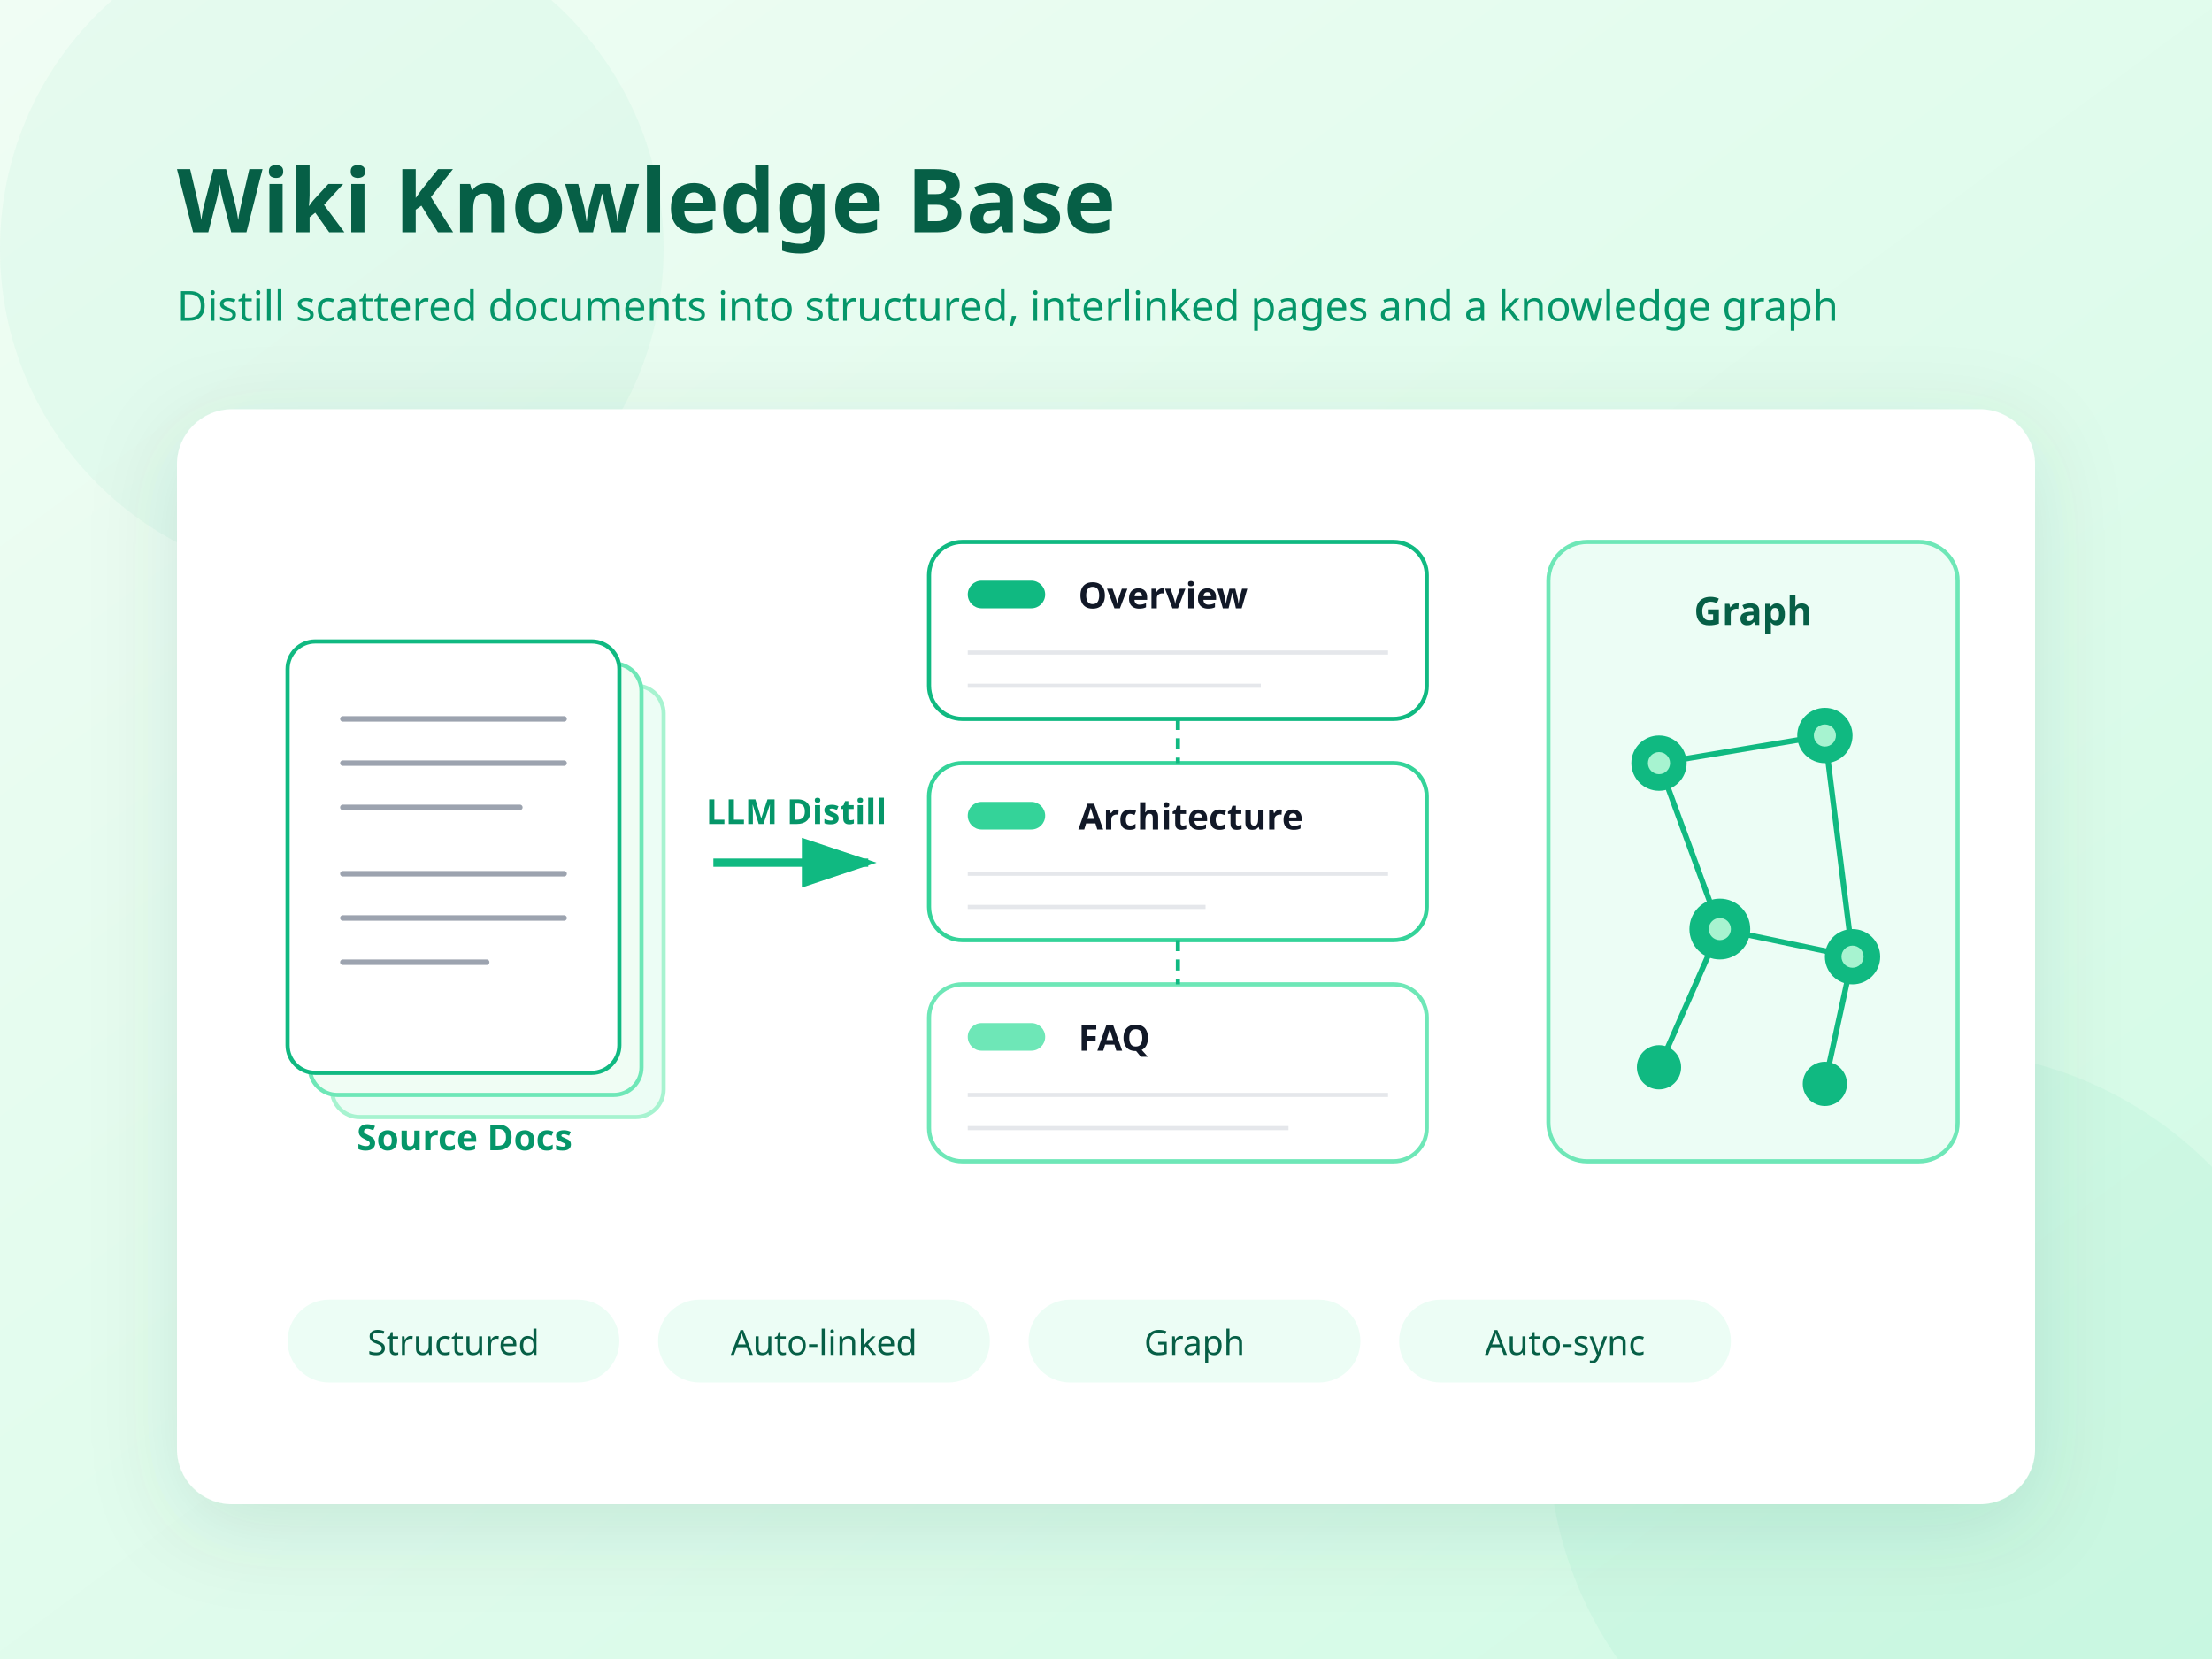
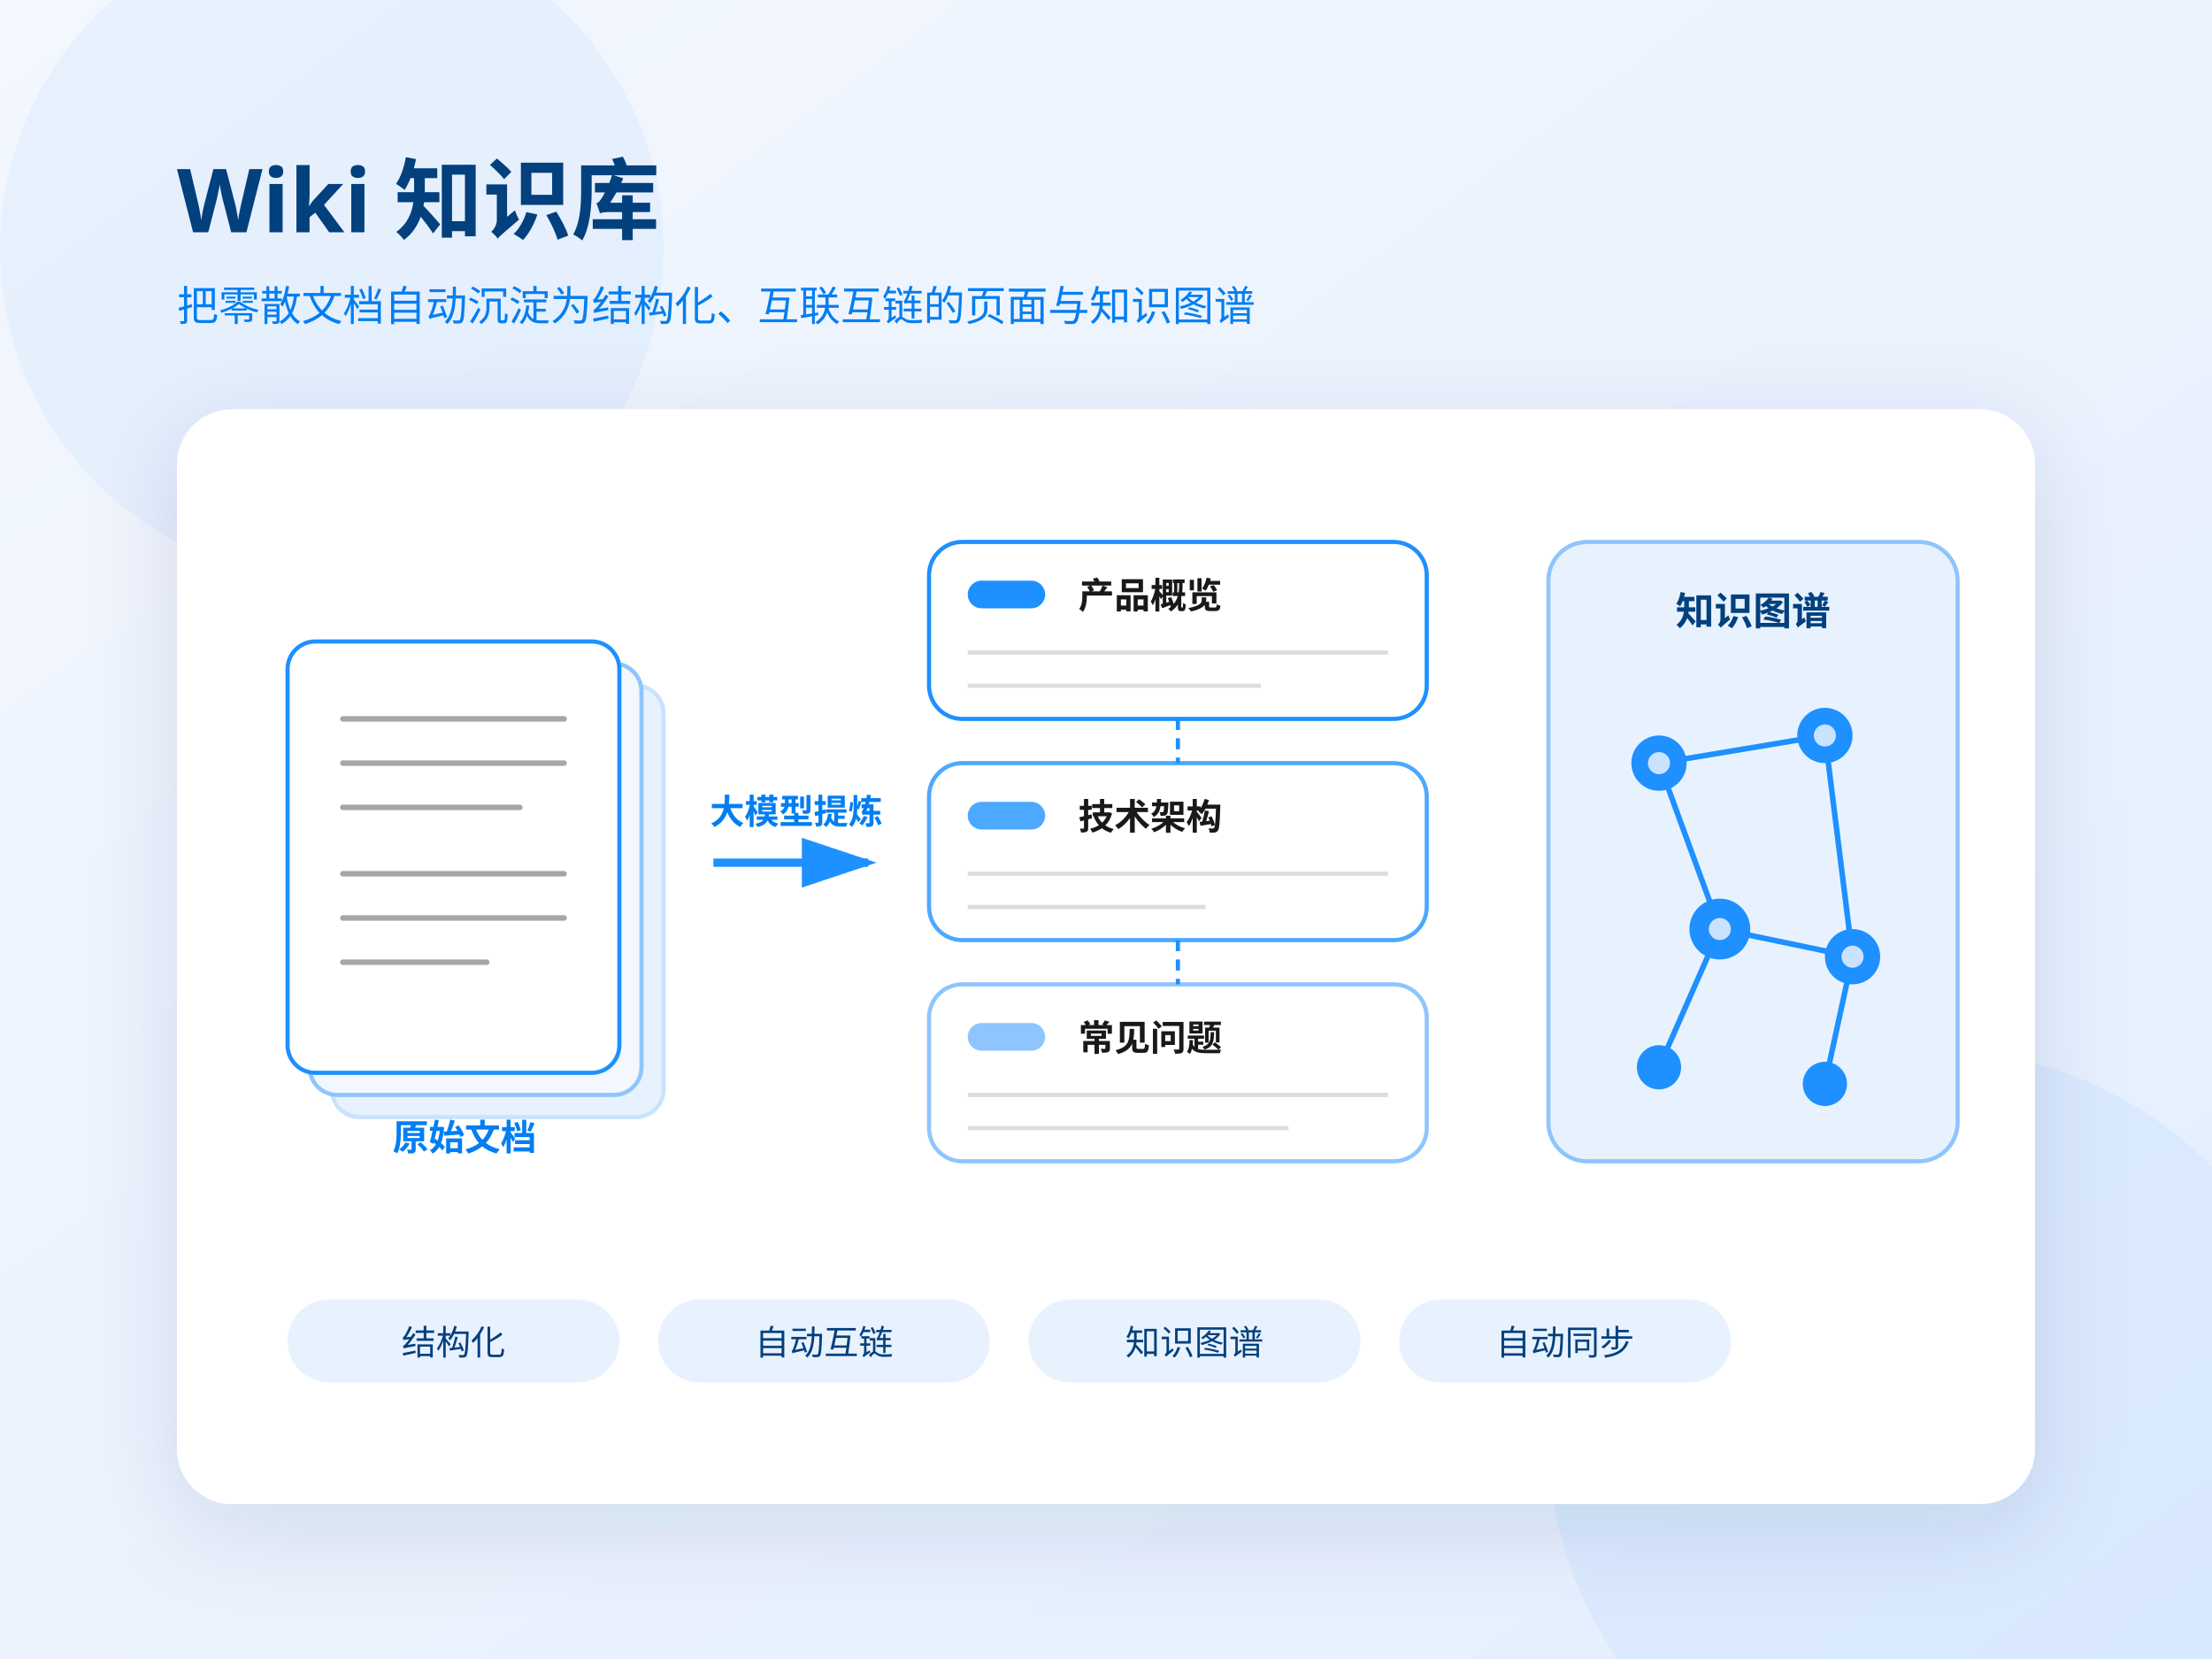
- <svg xmlns="http://www.w3.org/2000/svg" viewBox="0 0 800 600">
+ <svg xmlns="http://www.w3.org/2000/svg" viewBox="0 0 800 600" font-family="Noto Sans SC, Source Han Sans SC, PingFang SC, Microsoft YaHei, sans-serif">
  <defs>
    <linearGradient id="bg3" x1="0%" y1="0%" x2="100%" y2="100%">
-       <stop offset="0%" stop-color="#F0FDF4" />
-       <stop offset="100%" stop-color="#D1FAE5" />
+       <stop offset="0%" stop-color="#F3F7FE" />
+       <stop offset="100%" stop-color="#E3EEFE" />
    </linearGradient>
    <filter id="soft3" x="-20%" y="-20%" width="140%" height="140%">
-       <feDropShadow dx="0" dy="8" stdDeviation="16" flood-color="#065F46" flood-opacity="0.12" />
+       <feDropShadow dx="0" dy="8" stdDeviation="16" flood-color="#01315F" flood-opacity="0.12" />
    </filter>
  </defs>
  <rect width="800" height="600" fill="url(#bg3)" />
-   <circle cx="120" cy="90" r="120" fill="#10B981" opacity="0.05" />
-   <circle cx="700" cy="520" r="140" fill="#34D399" opacity="0.06" />
-   <text x="64" y="84" font-family="PingFang SC, sans-serif" font-size="32" font-weight="700" fill="#065F46">Wiki Knowledge Base</text>
-   <text x="64" y="116" font-family="PingFang SC, sans-serif" font-size="15" fill="#059669">Distill scattered documents into structured, interlinked pages and a knowledge graph</text>
+   <circle cx="120" cy="90" r="120" fill="#037EF2" opacity="0.05" />
+   <circle cx="700" cy="520" r="140" fill="#1E90FF" opacity="0.06" />
+   <text x="64" y="84" font-size="32" font-weight="700" fill="#02407E">Wiki 知识库</text>
+   <text x="64" y="116" font-size="15" fill="#037EF2">把零散文档自动沉淀为结构化、互联互链的页面与知识图谱</text>
  <g filter="url(#soft3)">
    <rect x="64" y="148" width="672" height="396" rx="20" fill="#FFFFFF" />
  </g>
  <g transform="translate(104, 232)">
-     <rect x="16" y="16" width="120" height="156" rx="10" fill="#ECFDF5" stroke="#A7F3D0" stroke-width="1.5" />
-     <rect x="8" y="8" width="120" height="156" rx="10" fill="#F0FDF4" stroke="#6EE7B7" stroke-width="1.5" />
-     <rect x="0" y="0" width="120" height="156" rx="10" fill="#FFFFFF" stroke="#10B981" stroke-width="1.5" />
-     <g stroke="#9CA3AF" stroke-width="2" stroke-linecap="round">
+     <rect x="16" y="16" width="120" height="156" rx="10" fill="#E8F2FE" stroke="#C9E2FE" stroke-width="1.5" />
+     <rect x="8" y="8" width="120" height="156" rx="10" fill="#F3F7FE" stroke="#8FC5FE" stroke-width="1.5" />
+     <rect x="0" y="0" width="120" height="156" rx="10" fill="#FFFFFF" stroke="#1E90FF" stroke-width="1.5" />
+     <g stroke="#A6A6A6" stroke-width="2" stroke-linecap="round">
      <line x1="20" y1="28" x2="100" y2="28" />
      <line x1="20" y1="44" x2="100" y2="44" />
      <line x1="20" y1="60" x2="84" y2="60" />
      <line x1="20" y1="84" x2="100" y2="84" />
      <line x1="20" y1="100" x2="100" y2="100" />
      <line x1="20" y1="116" x2="72" y2="116" />
    </g>
-     <text x="64" y="184" font-family="PingFang SC, sans-serif" font-size="13" font-weight="600" fill="#059669" text-anchor="middle">Source Docs</text>
+     <text x="64" y="184" font-size="13" font-weight="600" fill="#037EF2" text-anchor="middle">原始文档</text>
  </g>
  <g transform="translate(258, 300)">
-     <path d="M0 12 H56" stroke="#10B981" stroke-width="3" marker-end="url(#arr3)" />
-     <text x="30" y="-2" font-family="PingFang SC, sans-serif" font-size="12.5" font-weight="600" fill="#059669" text-anchor="middle">LLM Distill</text>
+     <path d="M0 12 H56" stroke="#1E90FF" stroke-width="3" marker-end="url(#arr3)" />
+     <text x="30" y="-2" font-size="12.5" font-weight="600" fill="#037EF2" text-anchor="middle">大模型提炼</text>
  </g>
  <g transform="translate(336, 196)">
-     <rect width="180" height="64" rx="12" fill="#FFFFFF" stroke="#10B981" stroke-width="1.5" />
-     <rect x="14" y="14" width="28" height="10" rx="5" fill="#10B981" />
-     <text x="54" y="24" font-family="PingFang SC, sans-serif" font-size="13" font-weight="600" fill="#111827">Overview</text>
-     <line x1="14" y1="40" x2="166" y2="40" stroke="#E5E7EB" stroke-width="1.5" />
-     <line x1="14" y1="52" x2="120" y2="52" stroke="#E5E7EB" stroke-width="1.5" />
+     <rect width="180" height="64" rx="12" fill="#FFFFFF" stroke="#1E90FF" stroke-width="1.5" />
+     <rect x="14" y="14" width="28" height="10" rx="5" fill="#1E90FF" />
+     <text x="54" y="24" font-size="13" font-weight="600" fill="rgba(0,0,0,0.9)">产品概览</text>
+     <line x1="14" y1="40" x2="166" y2="40" stroke="#DCDCDC" stroke-width="1.5" />
+     <line x1="14" y1="52" x2="120" y2="52" stroke="#DCDCDC" stroke-width="1.5" />
  </g>
  <g transform="translate(336, 276)">
-     <rect width="180" height="64" rx="12" fill="#FFFFFF" stroke="#34D399" stroke-width="1.5" />
-     <rect x="14" y="14" width="28" height="10" rx="5" fill="#34D399" />
-     <text x="54" y="24" font-family="PingFang SC, sans-serif" font-size="13" font-weight="600" fill="#111827">Architecture</text>
-     <line x1="14" y1="40" x2="166" y2="40" stroke="#E5E7EB" stroke-width="1.5" />
-     <line x1="14" y1="52" x2="100" y2="52" stroke="#E5E7EB" stroke-width="1.5" />
+     <rect width="180" height="64" rx="12" fill="#FFFFFF" stroke="#4DA8FF" stroke-width="1.5" />
+     <rect x="14" y="14" width="28" height="10" rx="5" fill="#4DA8FF" />
+     <text x="54" y="24" font-size="13" font-weight="600" fill="rgba(0,0,0,0.9)">技术架构</text>
+     <line x1="14" y1="40" x2="166" y2="40" stroke="#DCDCDC" stroke-width="1.5" />
+     <line x1="14" y1="52" x2="100" y2="52" stroke="#DCDCDC" stroke-width="1.5" />
  </g>
  <g transform="translate(336, 356)">
-     <rect width="180" height="64" rx="12" fill="#FFFFFF" stroke="#6EE7B7" stroke-width="1.5" />
-     <rect x="14" y="14" width="28" height="10" rx="5" fill="#6EE7B7" />
-     <text x="54" y="24" font-family="PingFang SC, sans-serif" font-size="13" font-weight="600" fill="#111827">FAQ</text>
-     <line x1="14" y1="40" x2="166" y2="40" stroke="#E5E7EB" stroke-width="1.5" />
-     <line x1="14" y1="52" x2="130" y2="52" stroke="#E5E7EB" stroke-width="1.5" />
+     <rect width="180" height="64" rx="12" fill="#FFFFFF" stroke="#8FC5FE" stroke-width="1.5" />
+     <rect x="14" y="14" width="28" height="10" rx="5" fill="#8FC5FE" />
+     <text x="54" y="24" font-size="13" font-weight="600" fill="rgba(0,0,0,0.9)">常见问题</text>
+     <line x1="14" y1="40" x2="166" y2="40" stroke="#DCDCDC" stroke-width="1.5" />
+     <line x1="14" y1="52" x2="130" y2="52" stroke="#DCDCDC" stroke-width="1.5" />
  </g>
-   <g stroke="#10B981" stroke-width="1.5" stroke-dasharray="4,3">
+   <g stroke="#1E90FF" stroke-width="1.5" stroke-dasharray="4,3">
    <path d="M426 260 V276" fill="none" />
    <path d="M426 340 V356" fill="none" />
  </g>
  <g transform="translate(560, 196)">
-     <rect width="148" height="224" rx="14" fill="#ECFDF5" stroke="#6EE7B7" stroke-width="1.5" />
-     <text x="74" y="30" font-family="PingFang SC, sans-serif" font-size="14" font-weight="700" fill="#065F46" text-anchor="middle">Graph</text>
-     <g stroke="#10B981" stroke-width="2">
+     <rect width="148" height="224" rx="14" fill="#E8F2FE" stroke="#8FC5FE" stroke-width="1.5" />
+     <text x="74" y="30" font-size="14" font-weight="700" fill="#02407E" text-anchor="middle">知识图谱</text>
+     <g stroke="#1E90FF" stroke-width="2">
      <line x1="40" y1="80" x2="100" y2="70" />
      <line x1="40" y1="80" x2="62" y2="140" />
      <line x1="100" y1="70" x2="110" y2="150" />
      <line x1="62" y1="140" x2="110" y2="150" />
      <line x1="62" y1="140" x2="40" y2="190" />
      <line x1="110" y1="150" x2="100" y2="196" />
    </g>
-     <g fill="#10B981">
+     <g fill="#1E90FF">
      <circle cx="40" cy="80" r="10" />
      <circle cx="100" cy="70" r="10" />
      <circle cx="62" cy="140" r="11" />
      <circle cx="110" cy="150" r="10" />
      <circle cx="40" cy="190" r="8" />
      <circle cx="100" cy="196" r="8" />
    </g>
-     <g fill="#A7F3D0">
+     <g fill="#C9E2FE">
      <circle cx="40" cy="80" r="4" />
      <circle cx="100" cy="70" r="4" />
      <circle cx="62" cy="140" r="4" />
      <circle cx="110" cy="150" r="4" />
    </g>
  </g>
-   <g transform="translate(104, 470)" font-family="PingFang SC, sans-serif" font-size="12.5" fill="#065F46" text-anchor="middle">
-     <rect x="0" y="0" width="120" height="30" rx="15" fill="#ECFDF5" />
-     <text x="60" y="20">Structured</text>
-     <rect x="134" y="0" width="120" height="30" rx="15" fill="#ECFDF5" />
-     <text x="194" y="20">Auto-linked</text>
-     <rect x="268" y="0" width="120" height="30" rx="15" fill="#ECFDF5" />
-     <text x="328" y="20">Graph</text>
-     <rect x="402" y="0" width="120" height="30" rx="15" fill="#ECFDF5" />
-     <text x="462" y="20">Auto-sync</text>
+   <g transform="translate(104, 470)" font-size="12.5" fill="#02407E" text-anchor="middle">
+     <rect x="0" y="0" width="120" height="30" rx="15" fill="#E8F2FE" />
+     <text x="60" y="20">结构化</text>
+     <rect x="134" y="0" width="120" height="30" rx="15" fill="#E8F2FE" />
+     <text x="194" y="20">自动互链</text>
+     <rect x="268" y="0" width="120" height="30" rx="15" fill="#E8F2FE" />
+     <text x="328" y="20">知识图谱</text>
+     <rect x="402" y="0" width="120" height="30" rx="15" fill="#E8F2FE" />
+     <text x="462" y="20">自动同步</text>
  </g>
  <defs>
    <marker id="arr3" markerWidth="9" markerHeight="9" refX="8" refY="3" orient="auto">
-       <polygon points="0 0, 9 3, 0 6" fill="#10B981" />
+       <polygon points="0 0, 9 3, 0 6" fill="#1E90FF" />
    </marker>
  </defs>
</svg>
